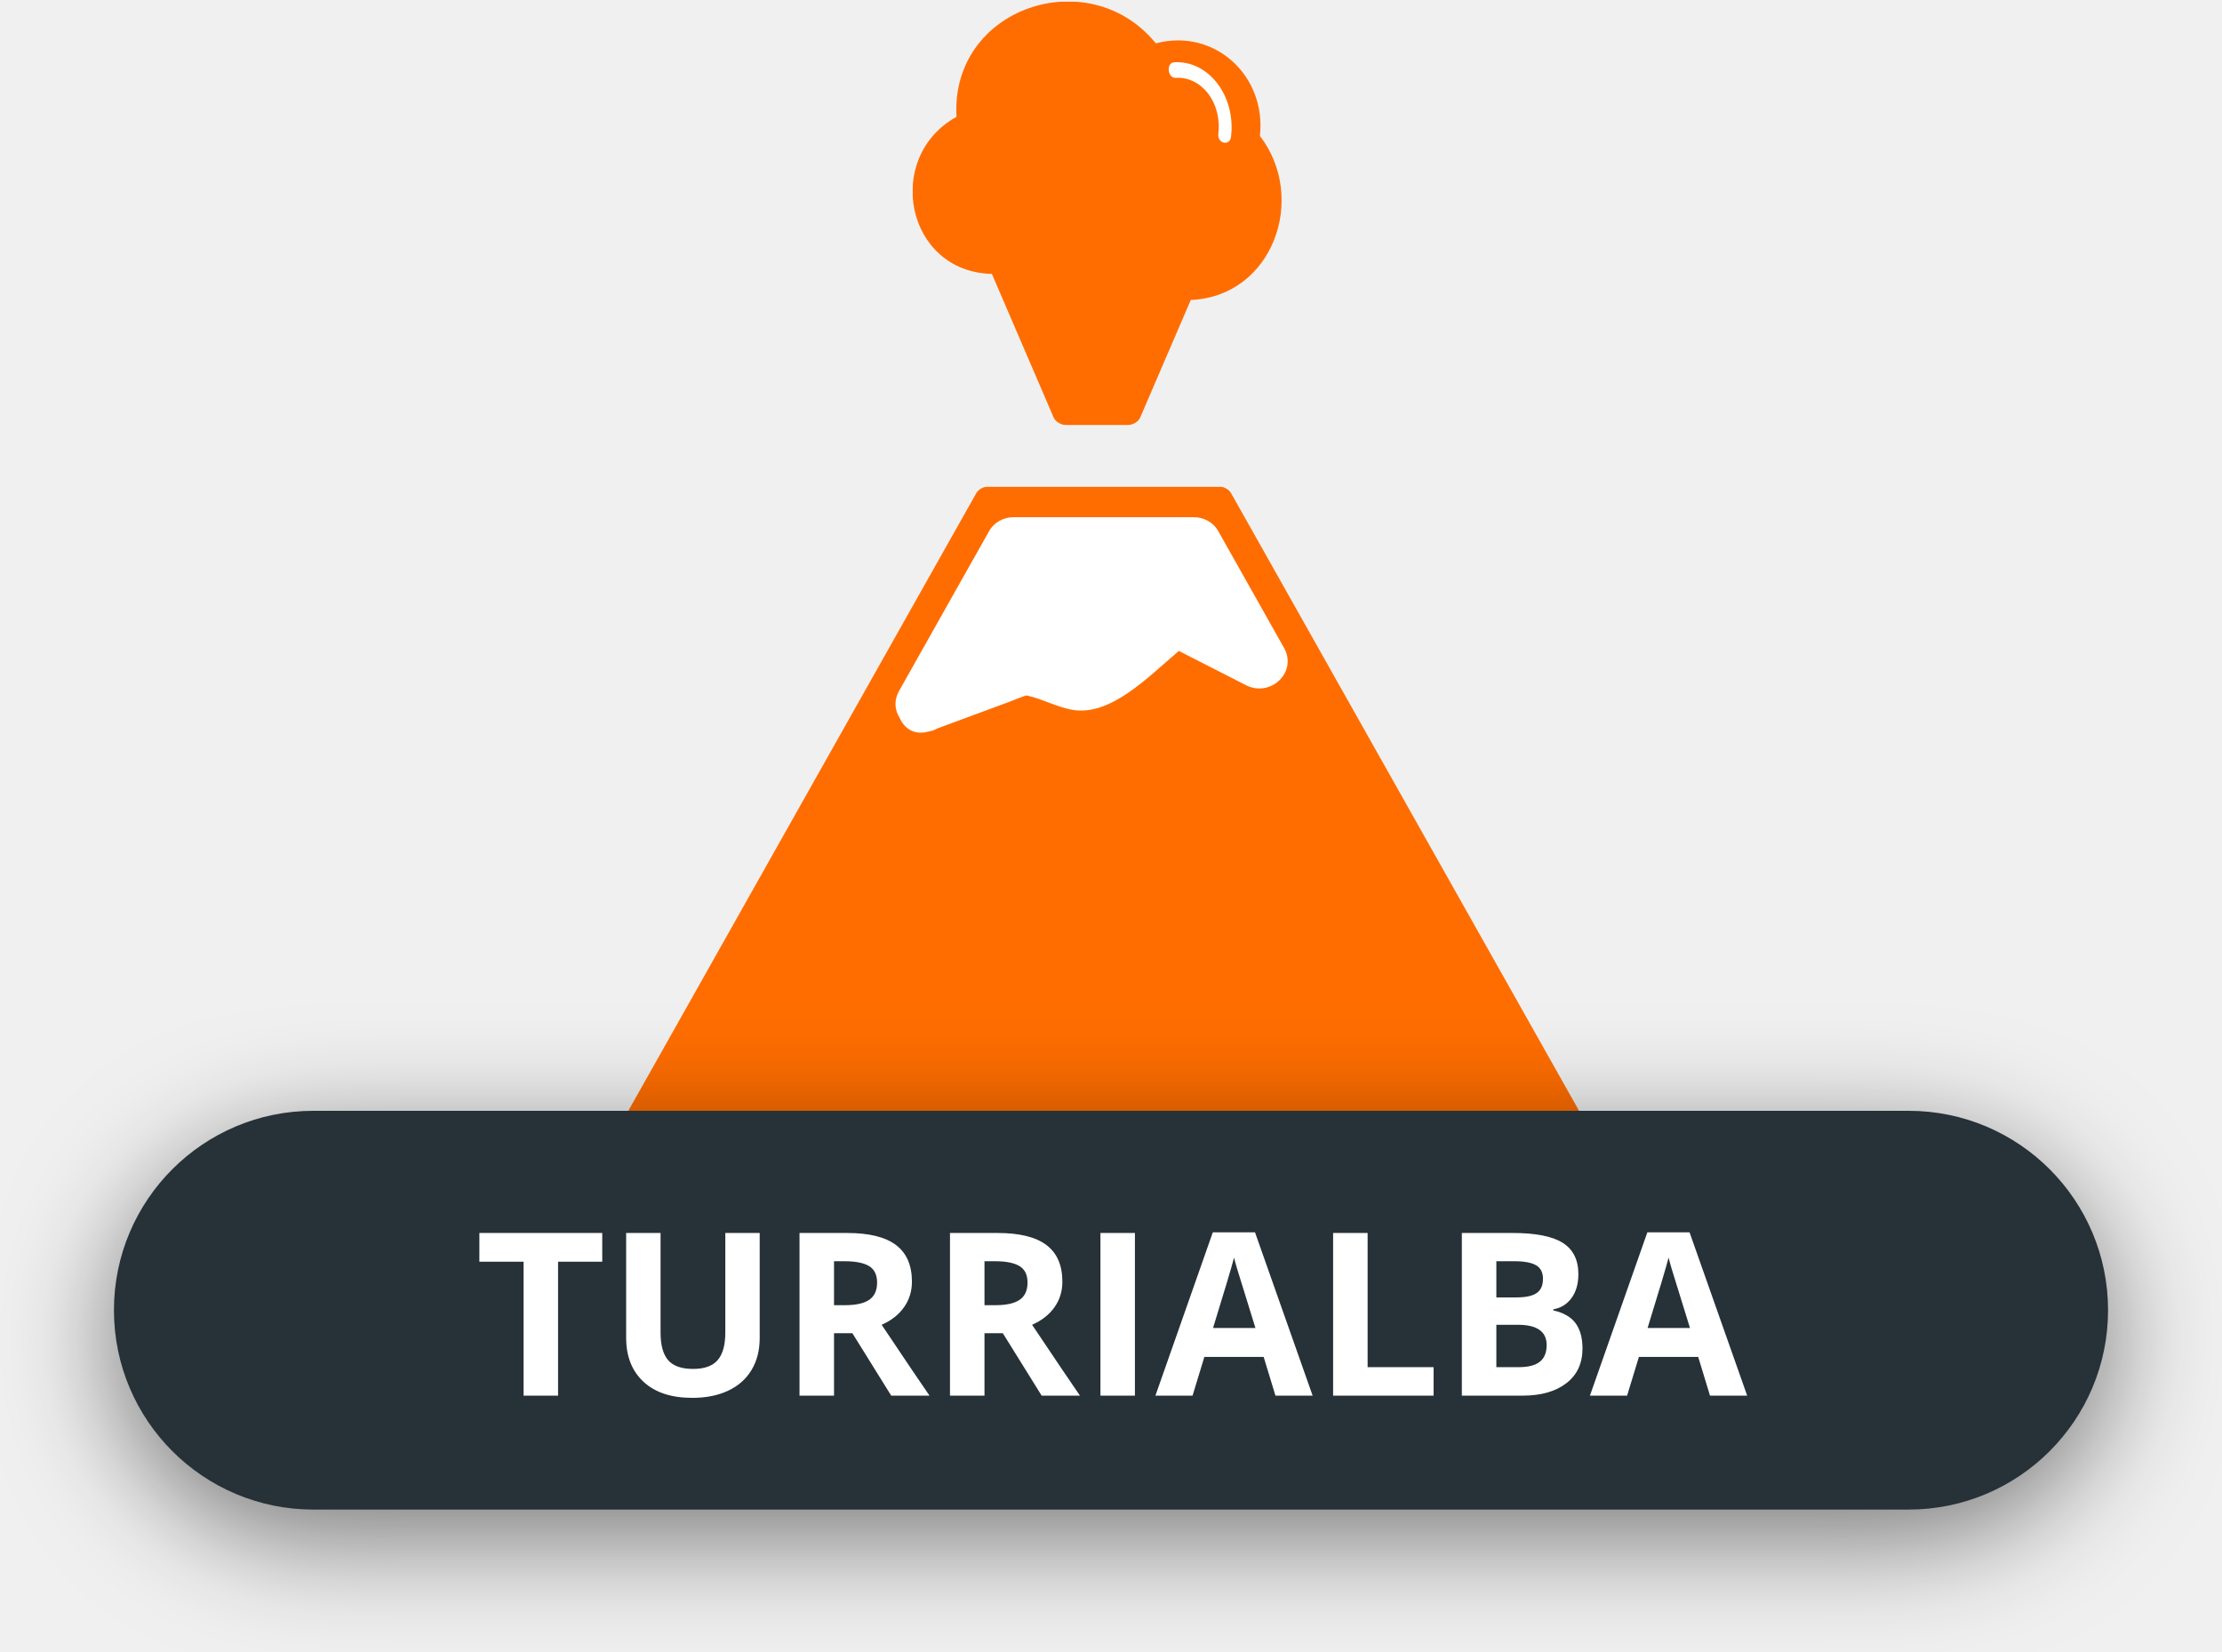
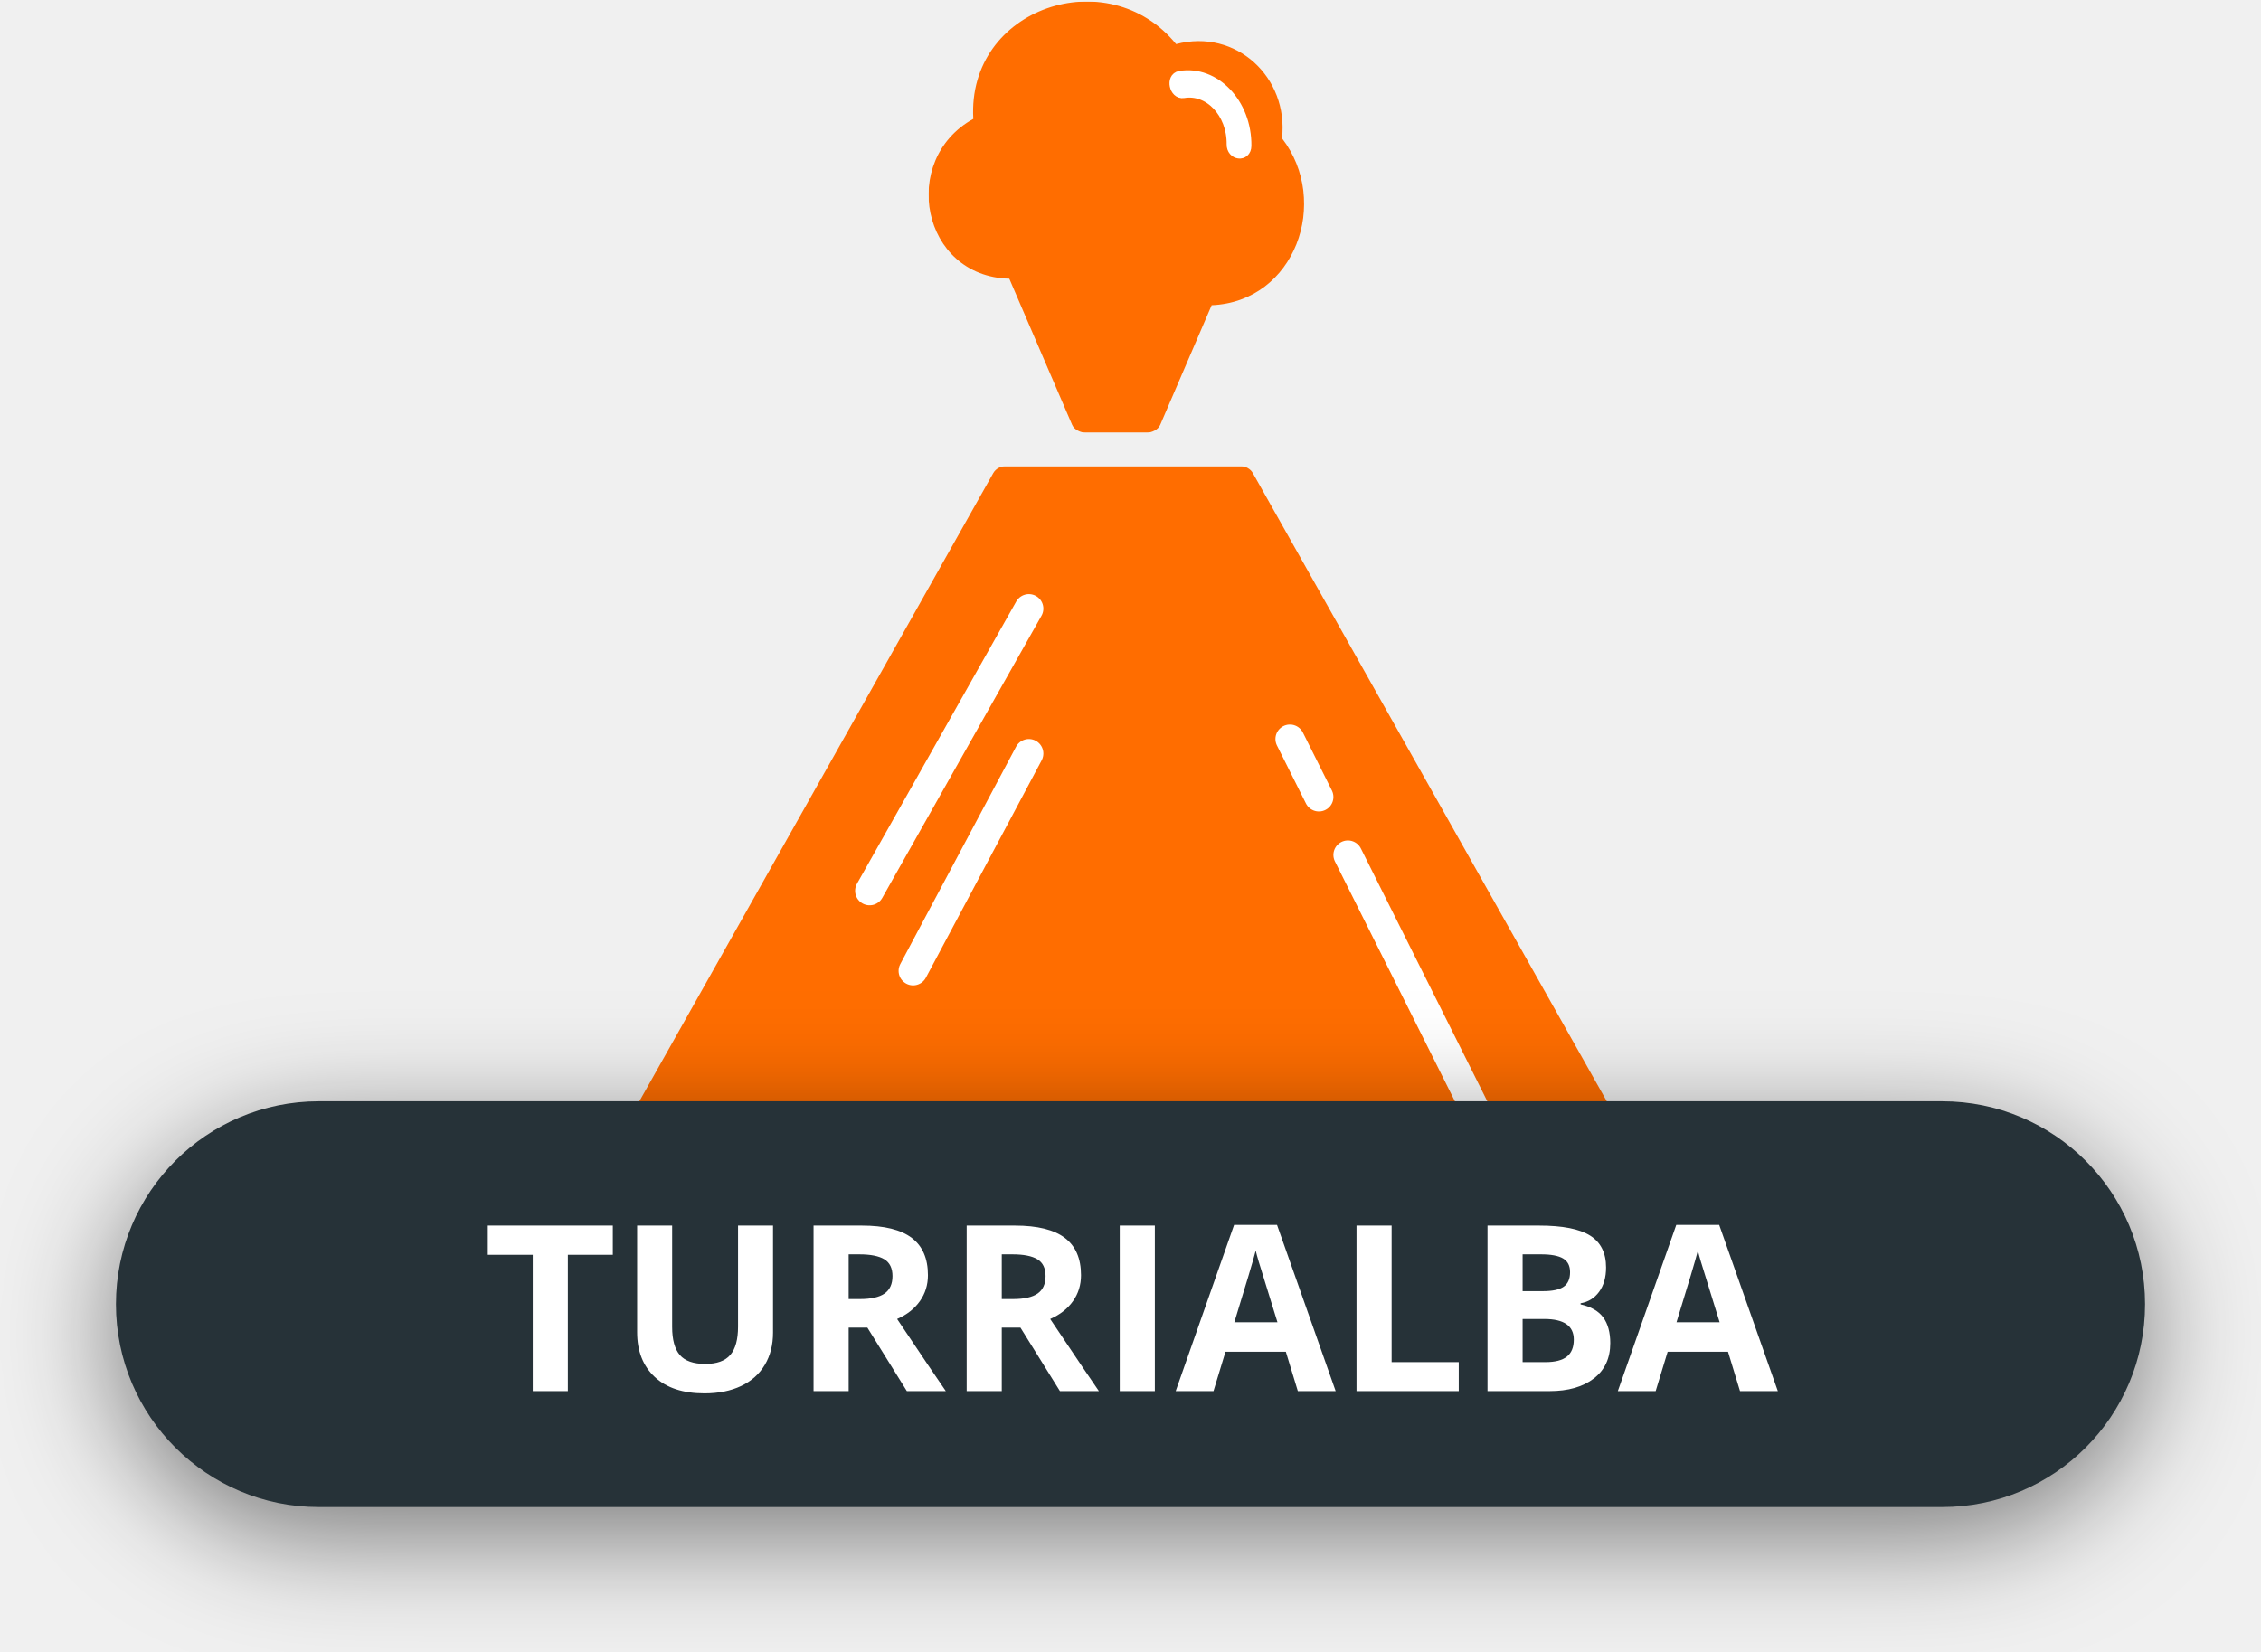
- <svg xmlns="http://www.w3.org/2000/svg" xmlns:xlink="http://www.w3.org/1999/xlink" width="78px" height="58px" viewBox="0 0 78 58" version="1.1">
+ <svg xmlns="http://www.w3.org/2000/svg" xmlns:xlink="http://www.w3.org/1999/xlink" width="78px" height="57px" viewBox="0 0 78 57" version="1.1">
  <defs>
    <polygon id="path-1" points="7.62968209e-05 0.082 33.486 0.082 33.486 22.708 7.62968209e-05 22.708" />
    <polygon id="path-3" points="0.033 0.052 12.989 0.052 12.989 14.929 0.033 14.929" />
-     <rect id="path-5" x="0" y="39" width="70" height="14" rx="7" />
+     <rect id="path-5" x="0" y="38" width="70" height="14" rx="7" />
    <filter x="-9.3%" y="-39.3%" width="118.6%" height="192.9%" filterUnits="objectBoundingBox" id="filter-6">
      <feOffset dx="0" dy="1" in="SourceAlpha" result="shadowOffsetOuter1" />
      <feGaussianBlur stdDeviation="2" in="shadowOffsetOuter1" result="shadowBlurOuter1" />
      <feColorMatrix values="0 0 0 0 0   0 0 0 0 0   0 0 0 0 0  0 0 0 0.5 0" type="matrix" in="shadowBlurOuter1" />
    </filter>
  </defs>
  <g id="Volcanes-fallas" stroke="none" stroke-width="1" fill="none" fill-rule="evenodd">
-     <g id="turrialba" transform="translate(4, 0)">
+     <g id="TURRIALBA" transform="translate(4, 0)">
      <g id="Page-1-Copy-2" transform="translate(18, 0)">
-         <g id="Group-3" transform="translate(0, 17.00385)">
+         <g id="Group-3" transform="translate(0, 16.00385)">
          <mask id="mask-2" fill="white">
            <use xlink:href="#path-1" />
          </mask>
          <g id="Clip-2" />
          <path d="M33.424,21.984 C30.984,17.653 28.545,13.323 26.105,8.992 C24.477,6.101 22.849,3.211 21.22,0.32 C21.137,0.173 20.969,0.082 20.8,0.082 L12.686,0.082 C12.517,0.082 12.349,0.173 12.266,0.32 C8.198,7.541 4.13,14.763 0.063,21.984 C-0.116,22.301 0.108,22.708 0.482,22.708 L33.004,22.708 C33.378,22.708 33.602,22.301 33.424,21.984" id="Fill-1" fill="#FF6D00" mask="url(#mask-2)" />
        </g>
-         <path d="M23.071,22.741 C22.3,21.372 21.529,20.004 20.758,18.635 C20.592,18.341 20.255,18.159 19.918,18.159 L13.568,18.159 C13.231,18.159 12.894,18.341 12.728,18.635 C11.674,20.508 10.619,22.379 9.565,24.25 C9.369,24.599 9.411,24.935 9.577,25.196 C9.736,25.571 10.098,25.827 10.589,25.684 C10.697,25.67 10.802,25.634 10.901,25.576 C11.758,25.259 12.614,24.942 13.471,24.625 C13.656,24.556 13.843,24.471 14.033,24.416 C14.568,24.529 15.075,24.814 15.612,24.916 C16.969,25.176 18.294,23.774 19.382,22.854 C20.168,23.255 20.954,23.656 21.74,24.057 C22.595,24.493 23.558,23.606 23.071,22.741" id="Fill-4" fill="#FFFFFF" />
        <g id="Group-8" transform="translate(10, 0)">
          <mask id="mask-4" fill="white">
            <use xlink:href="#path-3" />
          </mask>
          <g id="Clip-7" />
          <path d="M12.227,4.772 C12.46,2.666 10.641,0.976 8.573,1.522 C6.235,-1.359 1.355,0.257 1.577,4.102 C-0.983,5.517 -0.214,9.544 2.819,9.617 C3.542,11.297 4.264,12.978 4.987,14.659 C5.06,14.829 5.282,14.929 5.455,14.929 L7.557,14.929 C7.73,14.929 7.952,14.829 8.025,14.659 L9.8,10.532 C12.682,10.41 13.908,6.956 12.227,4.772" id="Fill-6" fill="#FF6D00" mask="url(#mask-4)" />
        </g>
-         <path d="M19.368,2.646 C20.272,2.685 20.892,3.678 20.65,4.756 C20.574,5.097 21.006,5.243 21.083,4.902 C21.403,3.472 20.561,2.147 19.368,2.097 C19.079,2.084 19.079,2.634 19.368,2.646" id="Fill-9" fill="#FFFFFF" transform="translate(20.15132, 3.596311) rotate(-6) translate(-20.15132, -3.596311) " />
+         <path d="M19.005,3.001 C19.909,3.039 20.528,4.033 20.287,5.11 C20.21,5.452 20.643,5.598 20.72,5.256 C21.04,3.827 20.198,2.502 19.005,2.451 C18.716,2.439 18.716,2.989 19.005,3.001" id="Fill-9" stroke="#FFFFFF" stroke-width="0.4" fill="#FFFFFF" transform="translate(19.78811, 3.95086) rotate(-12) translate(-19.78811, -3.95086) " />
      </g>
+       <path d="M31.494,21 L26,30.737" id="Line" stroke="#FFFFFF" stroke-linecap="round" />
+       <path d="M31.494,26 L27.5,33.5" id="Line-Copy-2" stroke="#FFFFFF" stroke-linecap="round" />
+       <path d="M42.5,29.5 L47.5,39.5" id="Line-Copy" stroke="#FFFFFF" stroke-linecap="round" />
+       <path d="M40.5,25.5 L41.5,27.5" id="Line" stroke="#FFFFFF" stroke-linecap="round" />
      <g id="Rectangle-2-Copy-4">
        <use fill="black" fill-opacity="1" filter="url(#filter-6)" xlink:href="#path-5" />
        <use fill="#263238" fill-rule="evenodd" xlink:href="#path-5" />
      </g>
-       <path d="M15.59,49 L14.379,49 L14.379,44.297 L12.828,44.297 L12.828,43.289 L17.141,43.289 L17.141,44.297 L15.59,44.297 L15.59,49 Z M22.668,43.289 L22.668,46.984 C22.668,47.406 22.574,47.776 22.385,48.094 C22.196,48.411 21.923,48.655 21.566,48.824 C21.21,48.993 20.788,49.078 20.301,49.078 C19.566,49.078 18.996,48.89 18.59,48.514 C18.184,48.137 17.98,47.622 17.98,46.969 L17.98,43.289 L19.188,43.289 L19.188,46.785 C19.188,47.225 19.276,47.548 19.453,47.754 C19.63,47.96 19.923,48.062 20.332,48.062 C20.728,48.062 21.015,47.959 21.193,47.752 C21.372,47.545 21.461,47.22 21.461,46.777 L21.461,43.289 L22.668,43.289 Z M25.277,45.824 L25.668,45.824 C26.051,45.824 26.333,45.76 26.516,45.633 C26.698,45.505 26.789,45.305 26.789,45.031 C26.789,44.76 26.696,44.568 26.51,44.453 C26.324,44.339 26.035,44.281 25.645,44.281 L25.277,44.281 L25.277,45.824 Z M25.277,46.809 L25.277,49 L24.066,49 L24.066,43.289 L25.73,43.289 C26.507,43.289 27.081,43.43 27.453,43.713 C27.826,43.995 28.012,44.424 28.012,45 C28.012,45.336 27.919,45.635 27.734,45.896 C27.549,46.158 27.288,46.363 26.949,46.512 C27.809,47.796 28.368,48.625 28.629,49 L27.285,49 L25.922,46.809 L25.277,46.809 Z M30.559,45.824 L30.949,45.824 C31.332,45.824 31.615,45.76 31.797,45.633 C31.979,45.505 32.07,45.305 32.07,45.031 C32.07,44.76 31.977,44.568 31.791,44.453 C31.605,44.339 31.316,44.281 30.926,44.281 L30.559,44.281 L30.559,45.824 Z M30.559,46.809 L30.559,49 L29.348,49 L29.348,43.289 L31.012,43.289 C31.788,43.289 32.362,43.43 32.734,43.713 C33.107,43.995 33.293,44.424 33.293,45 C33.293,45.336 33.201,45.635 33.016,45.896 C32.831,46.158 32.569,46.363 32.23,46.512 C33.09,47.796 33.65,48.625 33.91,49 L32.566,49 L31.203,46.809 L30.559,46.809 Z M34.629,49 L34.629,43.289 L35.84,43.289 L35.84,49 L34.629,49 Z M40.773,49 L40.359,47.641 L38.277,47.641 L37.863,49 L36.559,49 L38.574,43.266 L40.055,43.266 L42.078,49 L40.773,49 Z M40.07,46.625 C39.687,45.393 39.472,44.697 39.424,44.535 C39.376,44.374 39.341,44.246 39.32,44.152 C39.234,44.486 38.988,45.31 38.582,46.625 L40.07,46.625 Z M42.797,49 L42.797,43.289 L44.008,43.289 L44.008,48 L46.324,48 L46.324,49 L42.797,49 Z M47.316,43.289 L49.094,43.289 C49.904,43.289 50.492,43.404 50.857,43.635 C51.223,43.865 51.406,44.232 51.406,44.734 C51.406,45.076 51.326,45.355 51.166,45.574 C51.006,45.793 50.793,45.924 50.527,45.969 L50.527,46.008 C50.889,46.089 51.15,46.24 51.311,46.461 C51.471,46.682 51.551,46.977 51.551,47.344 C51.551,47.865 51.363,48.271 50.986,48.562 C50.61,48.854 50.099,49 49.453,49 L47.316,49 L47.316,43.289 Z M48.527,45.551 L49.23,45.551 C49.559,45.551 49.796,45.5 49.943,45.398 C50.09,45.297 50.164,45.129 50.164,44.895 C50.164,44.676 50.084,44.519 49.924,44.424 C49.764,44.329 49.51,44.281 49.164,44.281 L48.527,44.281 L48.527,45.551 Z M48.527,46.512 L48.527,48 L49.316,48 C49.65,48 49.896,47.936 50.055,47.809 C50.214,47.681 50.293,47.486 50.293,47.223 C50.293,46.749 49.954,46.512 49.277,46.512 L48.527,46.512 Z M56.027,49 L55.613,47.641 L53.531,47.641 L53.117,49 L51.812,49 L53.828,43.266 L55.309,43.266 L57.332,49 L56.027,49 Z M55.324,46.625 C54.941,45.393 54.726,44.697 54.678,44.535 C54.63,44.374 54.595,44.246 54.574,44.152 C54.488,44.486 54.242,45.31 53.836,46.625 L55.324,46.625 Z" fill="#FFFFFF" />
+       <path d="M15.59,48 L14.379,48 L14.379,43.297 L12.828,43.297 L12.828,42.289 L17.141,42.289 L17.141,43.297 L15.59,43.297 L15.59,48 Z M22.668,42.289 L22.668,45.984 C22.668,46.406 22.574,46.776 22.385,47.094 C22.196,47.411 21.923,47.655 21.566,47.824 C21.21,47.993 20.788,48.078 20.301,48.078 C19.566,48.078 18.996,47.89 18.59,47.514 C18.184,47.137 17.98,46.622 17.98,45.969 L17.98,42.289 L19.188,42.289 L19.188,45.785 C19.188,46.225 19.276,46.548 19.453,46.754 C19.63,46.96 19.923,47.062 20.332,47.062 C20.728,47.062 21.015,46.959 21.193,46.752 C21.372,46.545 21.461,46.22 21.461,45.777 L21.461,42.289 L22.668,42.289 Z M25.277,44.824 L25.668,44.824 C26.051,44.824 26.333,44.76 26.516,44.633 C26.698,44.505 26.789,44.305 26.789,44.031 C26.789,43.76 26.696,43.568 26.51,43.453 C26.324,43.339 26.035,43.281 25.645,43.281 L25.277,43.281 L25.277,44.824 Z M25.277,45.809 L25.277,48 L24.066,48 L24.066,42.289 L25.73,42.289 C26.507,42.289 27.081,42.43 27.453,42.713 C27.826,42.995 28.012,43.424 28.012,44 C28.012,44.336 27.919,44.635 27.734,44.896 C27.549,45.158 27.288,45.363 26.949,45.512 C27.809,46.796 28.368,47.625 28.629,48 L27.285,48 L25.922,45.809 L25.277,45.809 Z M30.559,44.824 L30.949,44.824 C31.332,44.824 31.615,44.76 31.797,44.633 C31.979,44.505 32.07,44.305 32.07,44.031 C32.07,43.76 31.977,43.568 31.791,43.453 C31.605,43.339 31.316,43.281 30.926,43.281 L30.559,43.281 L30.559,44.824 Z M30.559,45.809 L30.559,48 L29.348,48 L29.348,42.289 L31.012,42.289 C31.788,42.289 32.362,42.43 32.734,42.713 C33.107,42.995 33.293,43.424 33.293,44 C33.293,44.336 33.201,44.635 33.016,44.896 C32.831,45.158 32.569,45.363 32.23,45.512 C33.09,46.796 33.65,47.625 33.91,48 L32.566,48 L31.203,45.809 L30.559,45.809 Z M34.629,48 L34.629,42.289 L35.84,42.289 L35.84,48 L34.629,48 Z M40.773,48 L40.359,46.641 L38.277,46.641 L37.863,48 L36.559,48 L38.574,42.266 L40.055,42.266 L42.078,48 L40.773,48 Z M40.07,45.625 C39.687,44.393 39.472,43.697 39.424,43.535 C39.376,43.374 39.341,43.246 39.32,43.152 C39.234,43.486 38.988,44.31 38.582,45.625 L40.07,45.625 Z M42.797,48 L42.797,42.289 L44.008,42.289 L44.008,47 L46.324,47 L46.324,48 L42.797,48 Z M47.316,42.289 L49.094,42.289 C49.904,42.289 50.492,42.404 50.857,42.635 C51.223,42.865 51.406,43.232 51.406,43.734 C51.406,44.076 51.326,44.355 51.166,44.574 C51.006,44.793 50.793,44.924 50.527,44.969 L50.527,45.008 C50.889,45.089 51.15,45.24 51.311,45.461 C51.471,45.682 51.551,45.977 51.551,46.344 C51.551,46.865 51.363,47.271 50.986,47.562 C50.61,47.854 50.099,48 49.453,48 L47.316,48 L47.316,42.289 Z M48.527,44.551 L49.23,44.551 C49.559,44.551 49.796,44.5 49.943,44.398 C50.09,44.297 50.164,44.129 50.164,43.895 C50.164,43.676 50.084,43.519 49.924,43.424 C49.764,43.329 49.51,43.281 49.164,43.281 L48.527,43.281 L48.527,44.551 Z M48.527,45.512 L48.527,47 L49.316,47 C49.65,47 49.896,46.936 50.055,46.809 C50.214,46.681 50.293,46.486 50.293,46.223 C50.293,45.749 49.954,45.512 49.277,45.512 L48.527,45.512 Z M56.027,48 L55.613,46.641 L53.531,46.641 L53.117,48 L51.812,48 L53.828,42.266 L55.309,42.266 L57.332,48 L56.027,48 Z M55.324,45.625 C54.941,44.393 54.726,43.697 54.678,43.535 C54.63,43.374 54.595,43.246 54.574,43.152 C54.488,43.486 54.242,44.31 53.836,45.625 L55.324,45.625 Z" fill="#FFFFFF" />
    </g>
  </g>
</svg>
